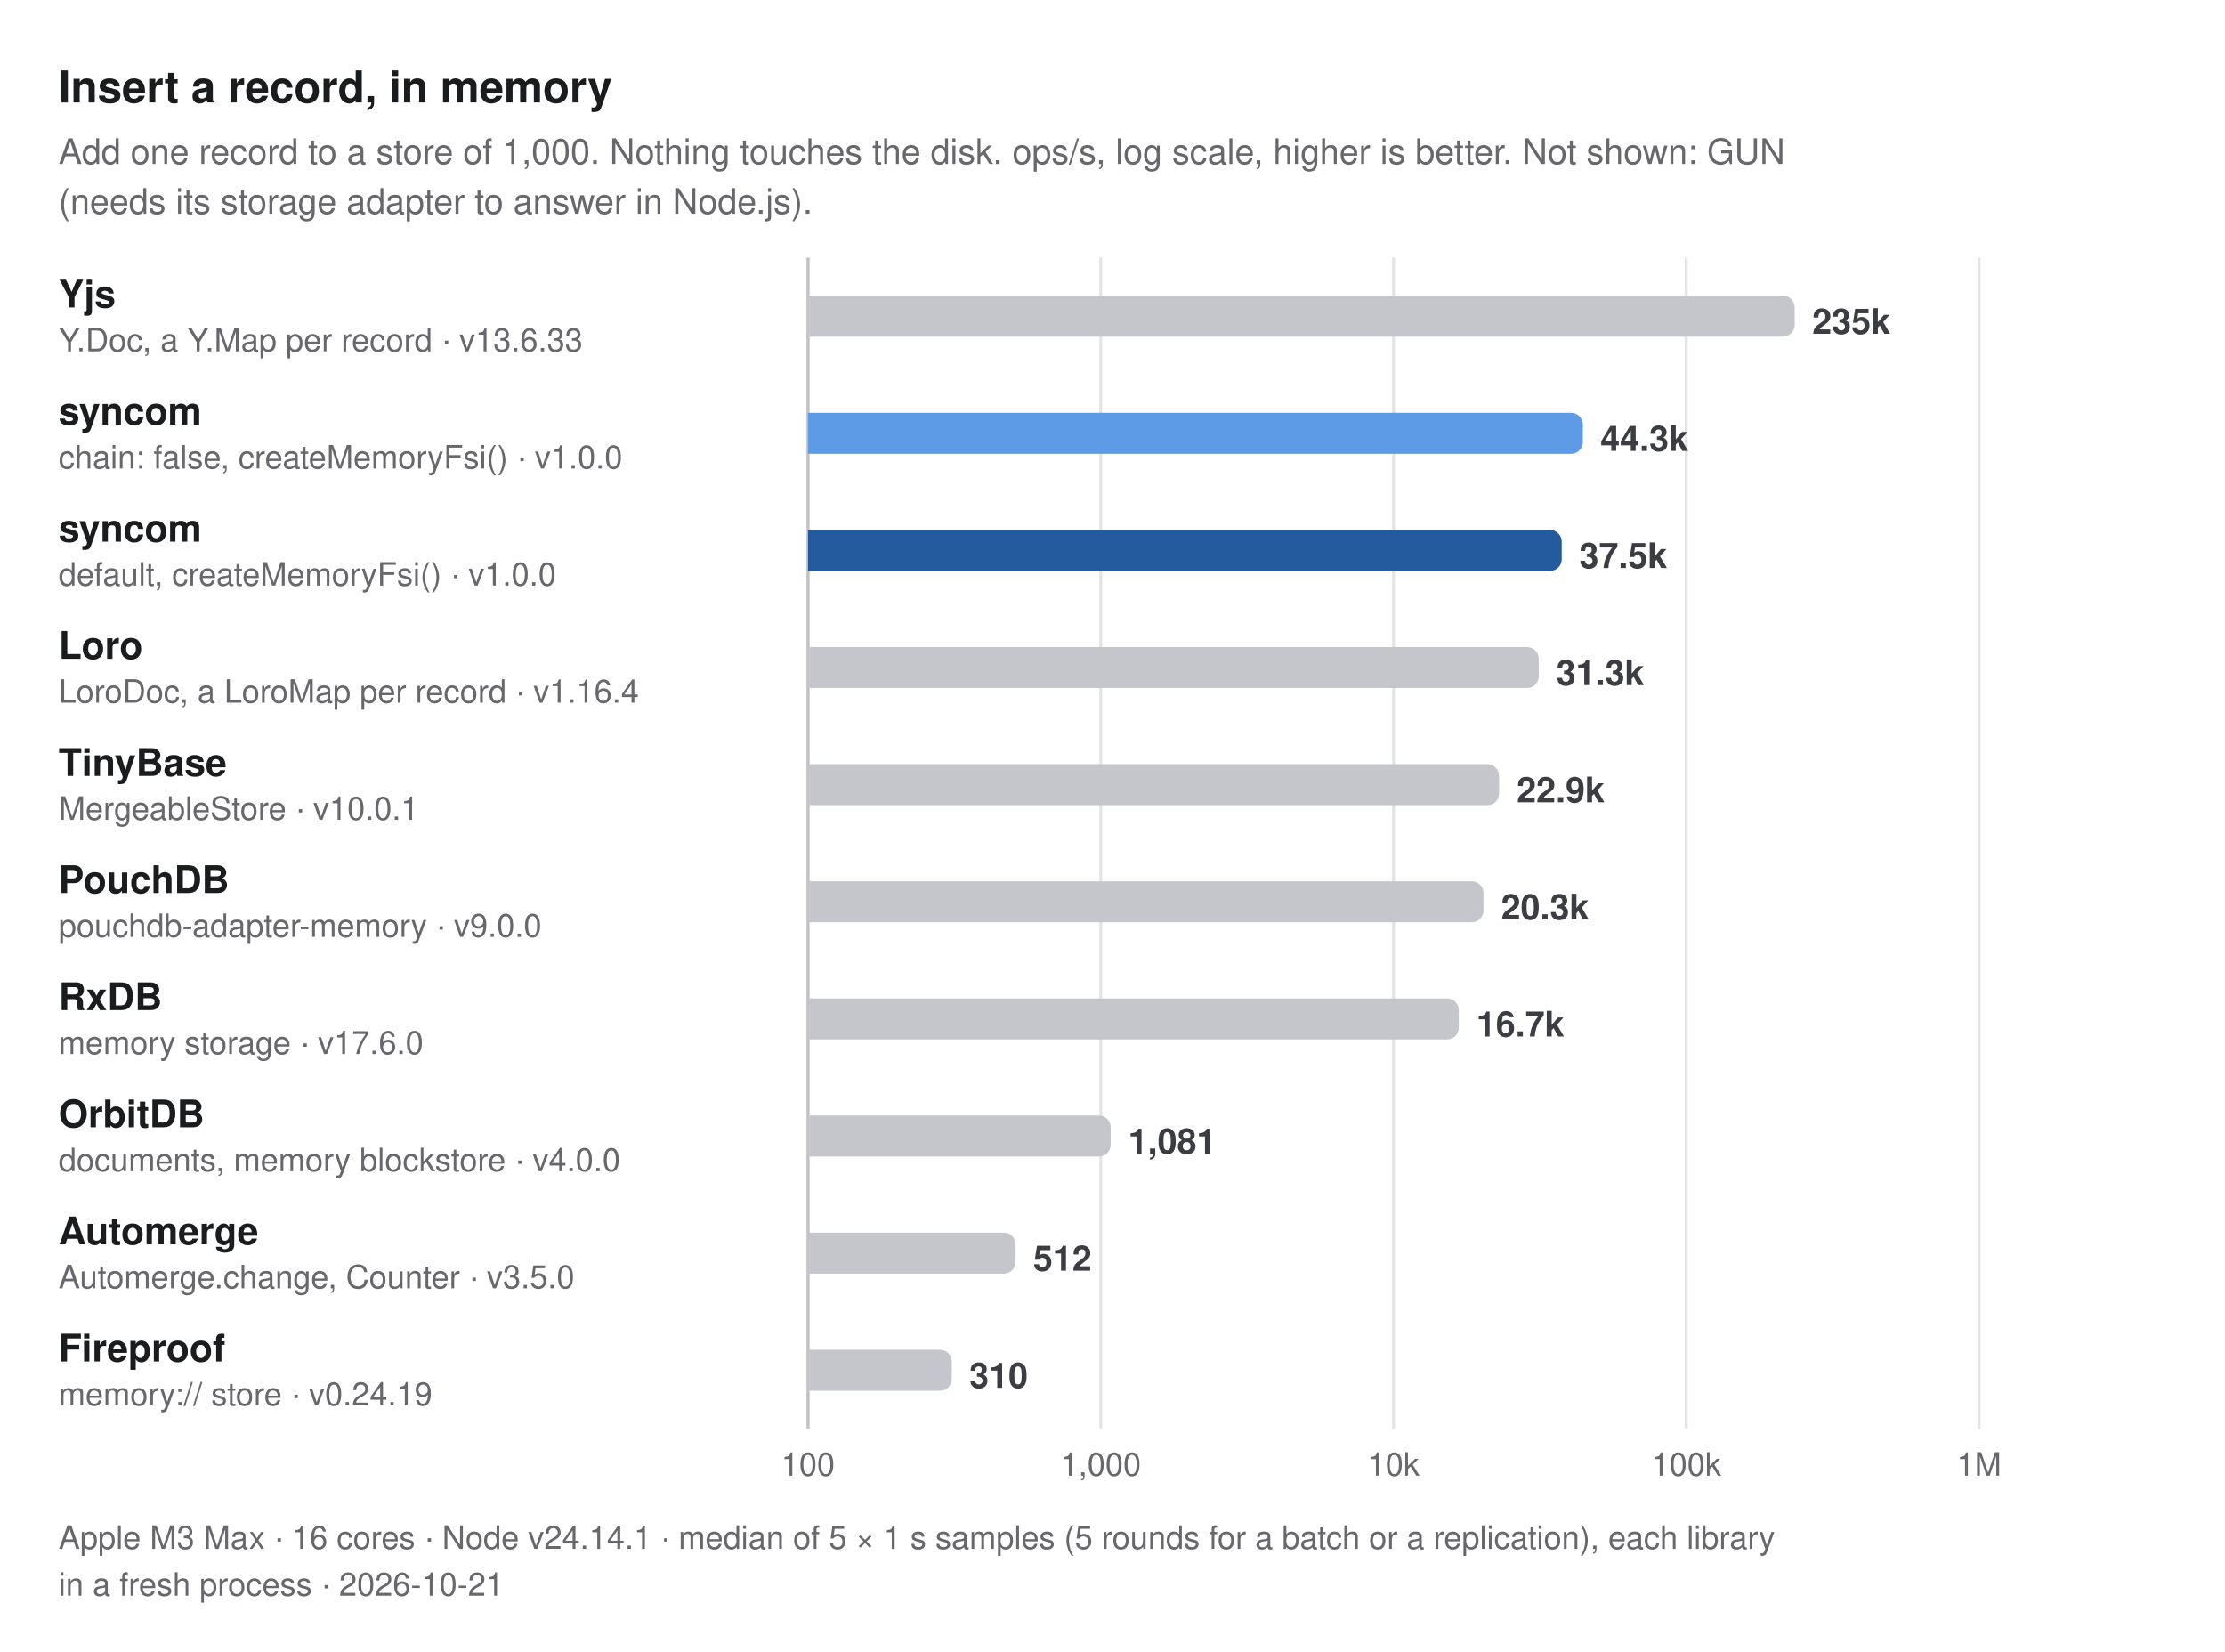
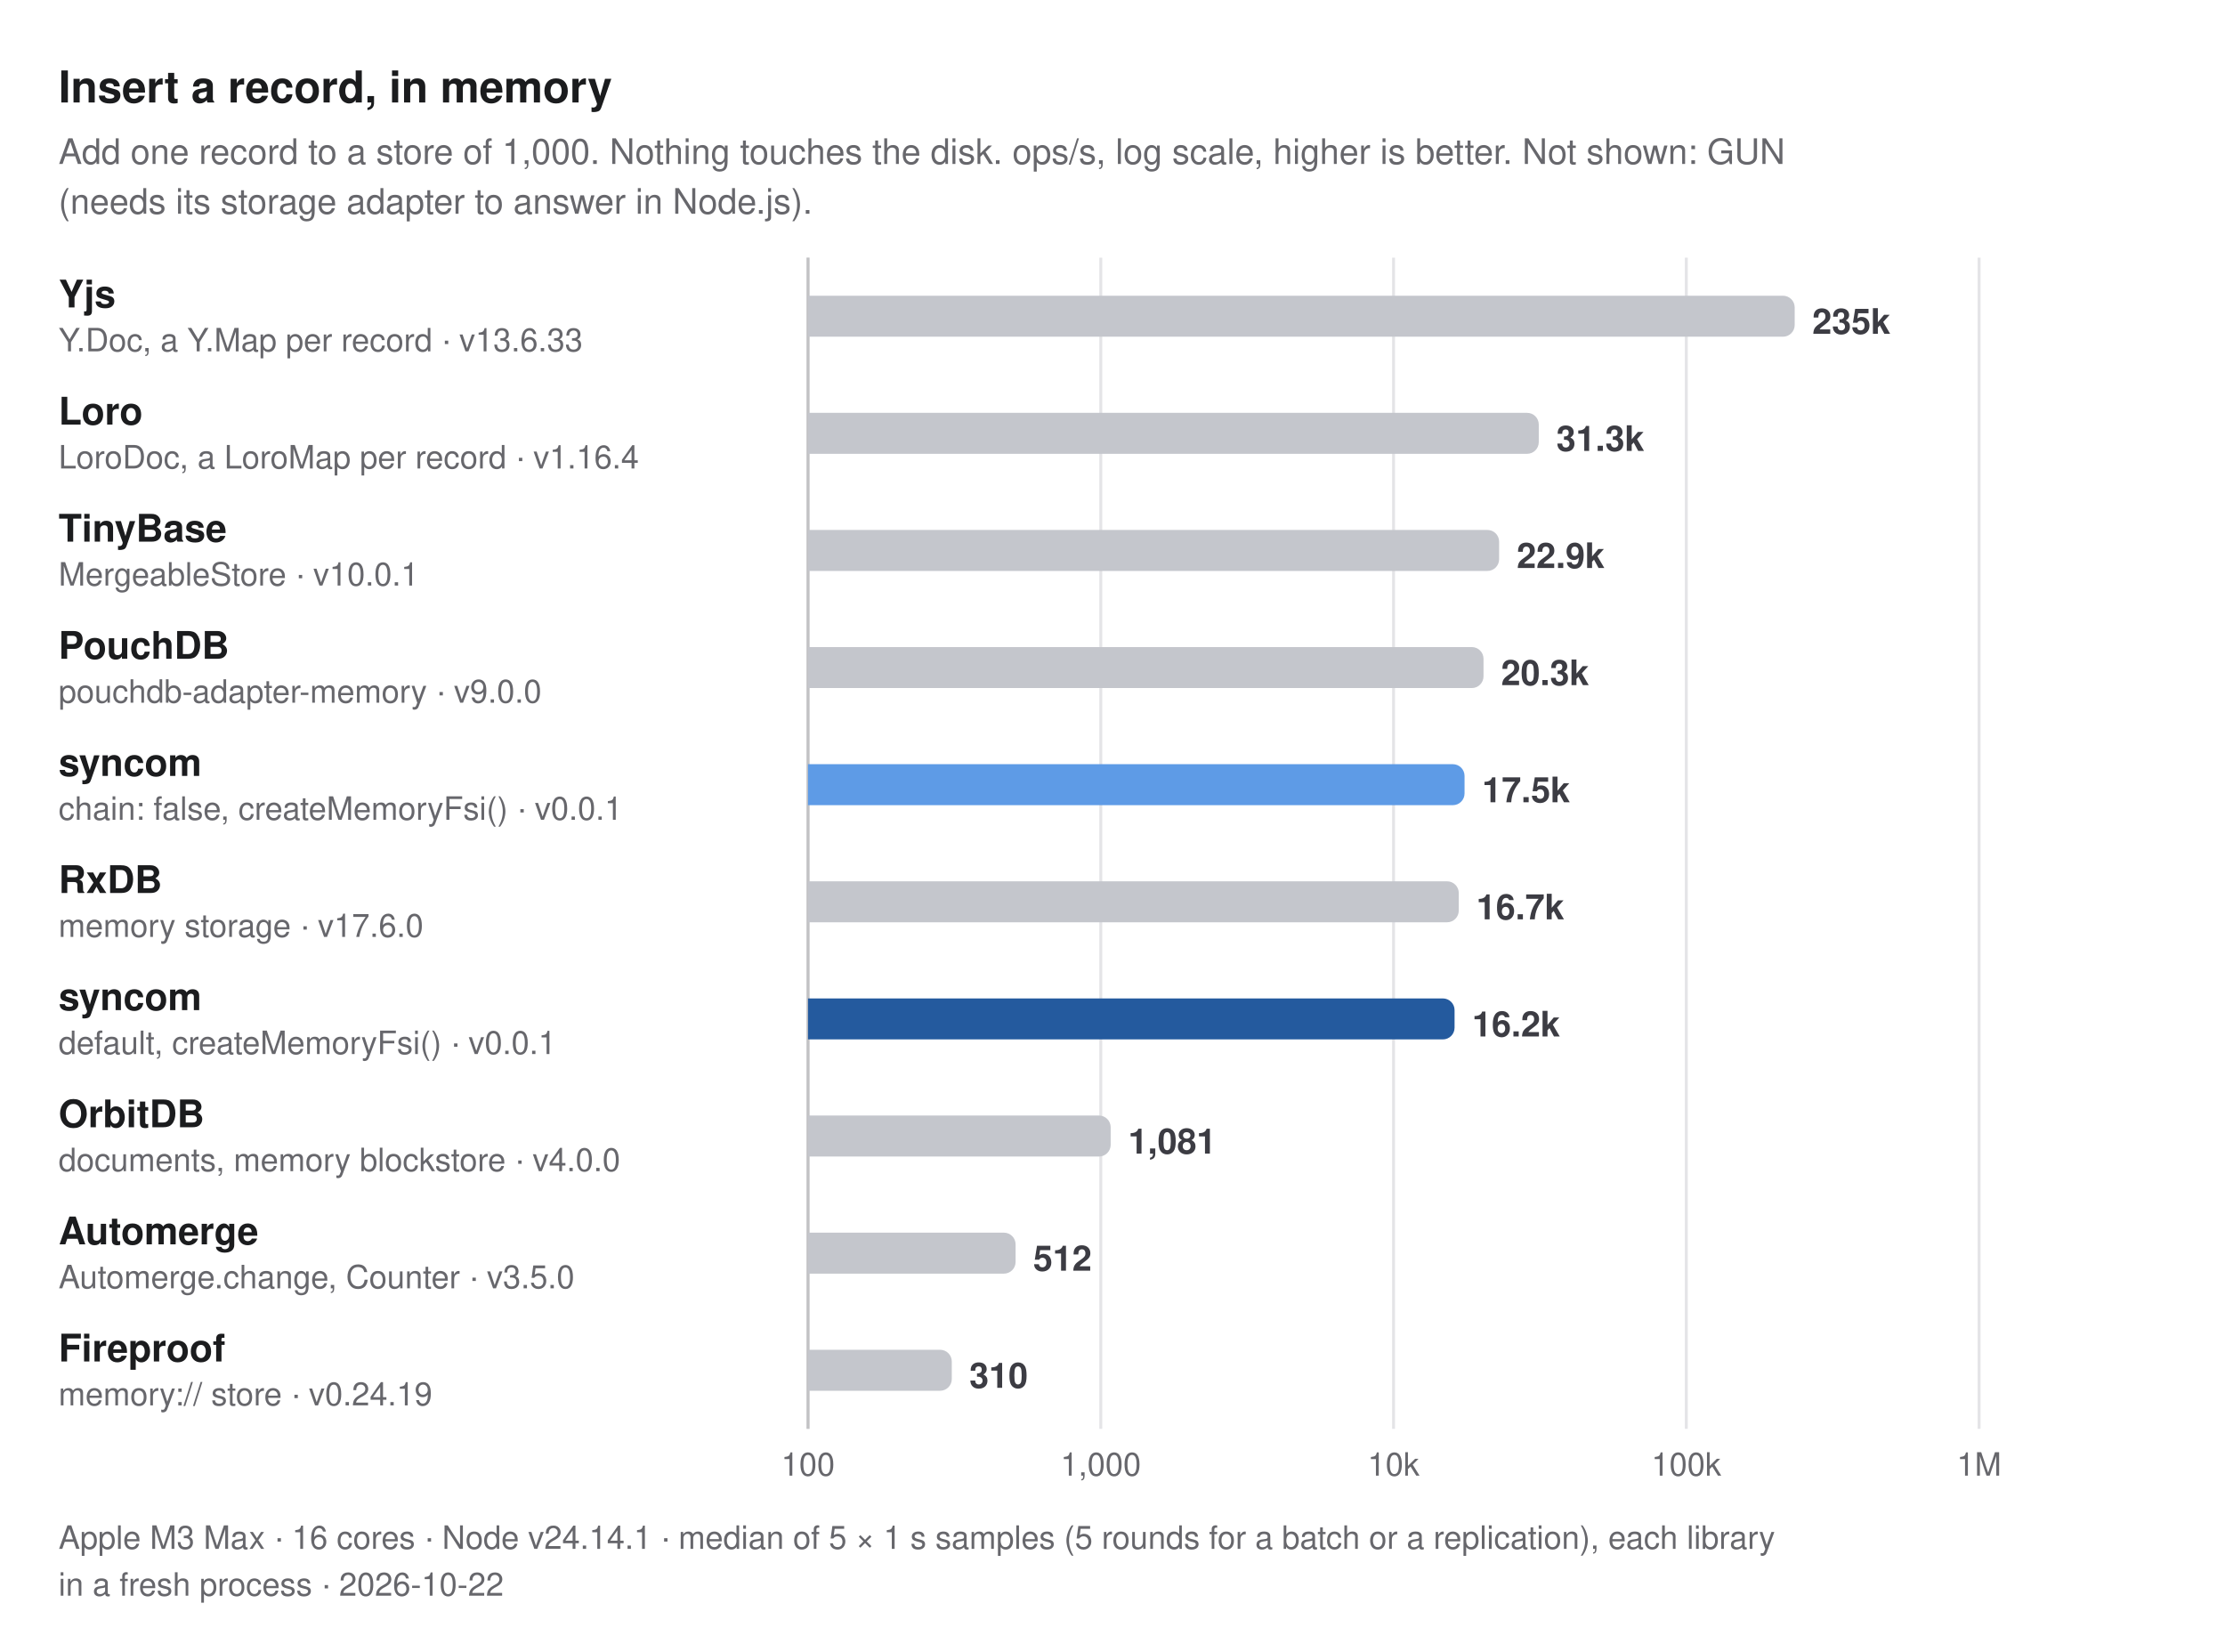
<svg xmlns="http://www.w3.org/2000/svg" width="760" height="564" viewBox="0 0 760 564" role="img" aria-label="Insert a record, in memory. Add one record to a store of 1,000. Nothing touches the disk. ops/s, log scale, higher is better. Not shown: GUN (needs its storage adapter to answer in Node.js).">
  <style>
  text { font-family: -apple-system, BlinkMacSystemFont, "Segoe UI", Helvetica, Arial, sans-serif; }
  .title { font-size: 15px; font-weight: 700; fill: #1b1c1e; }
  .subtitle, .caption { font-size: 12px; fill: #67676c; }
  .caption { font-size: 11px; }
  .group { font-size: 11px; font-weight: 600; letter-spacing: 0.06em; fill: #67676c; }
  .label { font-size: 13px; font-weight: 600; fill: #1b1c1e; }
  .label.primary, .label.secondary { font-weight: 700; }
  .sublabel { font-size: 11px; fill: #67676c; }
  .value { font-size: 12px; font-weight: 600; fill: #3c3c43; font-variant-numeric: tabular-nums; }
  .value.small { font-size: 10px; }
  .legend { font-size: 11px; fill: #3c3c43; }
  .tick { font-size: 11px; fill: #67676c; font-variant-numeric: tabular-nums; }
  .grid { stroke: #e4e4e7; stroke-width: 1; }
  .axis { stroke: #c2c2c4; stroke-width: 1; }
  .ref { stroke: #67676c; stroke-width: 1; stroke-dasharray: 3 3; }
  .bar { fill: #c4c6cc; }
  .bar.primary { fill: #245a9e; }
  .bar.secondary { fill: #5e9be6; }
  @media (prefers-color-scheme: dark) {
    .title, .label { fill: #dfdfd6; }
    .subtitle, .caption, .group, .sublabel, .tick { fill: #98989f; }
    .value, .legend { fill: #c2c2c4; }
    .grid { stroke: #2e2e32; }
    .axis { stroke: #48484c; }
    .ref { stroke: #98989f; }
    .bar { fill: #46474e; }
    .bar.primary { fill: #8dbcf2; }
    .bar.secondary { fill: #3d7bd0; }
  }
</style>
  <text class="title" x="20" y="35">Insert a record, in memory</text>
  <text class="subtitle" x="20" y="56">Add one record to a store of 1,000. Nothing touches the disk. ops/s, log scale, higher is better. Not shown: GUN</text>
  <text class="subtitle" x="20" y="73">(needs its storage adapter to answer in Node.js).</text>
  <line class="grid" x1="276" y1="88" x2="276" y2="488" />
  <text class="tick" x="276" y="504" text-anchor="middle">100</text>
  <line class="grid" x1="376" y1="88" x2="376" y2="488" />
  <text class="tick" x="376" y="504" text-anchor="middle">1,000</text>
  <line class="grid" x1="476" y1="88" x2="476" y2="488" />
  <text class="tick" x="476" y="504" text-anchor="middle">10k</text>
  <line class="grid" x1="576" y1="88" x2="576" y2="488" />
  <text class="tick" x="576" y="504" text-anchor="middle">100k</text>
  <line class="grid" x1="676" y1="88" x2="676" y2="488" />
  <text class="tick" x="676" y="504" text-anchor="middle">1M</text>
  <line class="axis" x1="276" y1="88" x2="276" y2="488" />
  <g>
    <text class="label" x="20" y="105">Yjs</text>
    <text class="sublabel" x="20" y="120">Y.Doc, a Y.Map per record · v13.6.33</text>
    <path class="bar" d="M276,101H609.02A4,4 0 0 1 613.02,105V111A4,4 0 0 1 609.02,115H276Z" />
    <text class="value" x="619.02" y="114">235k</text>
  </g>
  <g>
-     <text class="label secondary" x="20" y="145">syncom</text>
-     <text class="sublabel" x="20" y="160">chain: false, createMemoryFsi() · v1.0.0</text>
-     <path class="bar secondary" d="M276,141H536.666A4,4 0 0 1 540.666,145V151A4,4 0 0 1 536.666,155H276Z" />
-     <text class="value" x="546.666" y="154">44.3k</text>
+     <text class="label" x="20" y="145">Loro</text>
+     <text class="sublabel" x="20" y="160">LoroDoc, a LoroMap per record · v1.16.4</text>
+     <path class="bar" d="M276,141H521.607A4,4 0 0 1 525.607,145V151A4,4 0 0 1 521.607,155H276Z" />
+     <text class="value" x="531.607" y="154">31.3k</text>
  </g>
  <g>
-     <text class="label primary" x="20" y="185">syncom</text>
-     <text class="sublabel" x="20" y="200">default, createMemoryFsi() · v1.0.0</text>
-     <path class="bar primary" d="M276,181H529.448A4,4 0 0 1 533.448,185V191A4,4 0 0 1 529.448,195H276Z" />
-     <text class="value" x="539.448" y="194">37.5k</text>
+     <text class="label" x="20" y="185">TinyBase</text>
+     <text class="sublabel" x="20" y="200">MergeableStore · v10.0.1</text>
+     <path class="bar" d="M276,181H508.061A4,4 0 0 1 512.061,185V191A4,4 0 0 1 508.061,195H276Z" />
+     <text class="value" x="518.061" y="194">22.9k</text>
  </g>
  <g>
-     <text class="label" x="20" y="225">Loro</text>
-     <text class="sublabel" x="20" y="240">LoroDoc, a LoroMap per record · v1.16.4</text>
-     <path class="bar" d="M276,221H521.607A4,4 0 0 1 525.607,225V231A4,4 0 0 1 521.607,235H276Z" />
-     <text class="value" x="531.607" y="234">31.3k</text>
+     <text class="label" x="20" y="225">PouchDB</text>
+     <text class="sublabel" x="20" y="240">pouchdb-adapter-memory · v9.0.0</text>
+     <path class="bar" d="M276,221H502.731A4,4 0 0 1 506.731,225V231A4,4 0 0 1 502.731,235H276Z" />
+     <text class="value" x="512.731" y="234">20.3k</text>
  </g>
  <g>
-     <text class="label" x="20" y="265">TinyBase</text>
-     <text class="sublabel" x="20" y="280">MergeableStore · v10.0.1</text>
-     <path class="bar" d="M276,261H508.061A4,4 0 0 1 512.061,265V271A4,4 0 0 1 508.061,275H276Z" />
-     <text class="value" x="518.061" y="274">22.9k</text>
+     <text class="label secondary" x="20" y="265">syncom</text>
+     <text class="sublabel" x="20" y="280">chain: false, createMemoryFsi() · v0.0.1</text>
+     <path class="bar secondary" d="M276,261H496.25A4,4 0 0 1 500.25,265V271A4,4 0 0 1 496.25,275H276Z" />
+     <text class="value" x="506.25" y="274">17.5k</text>
  </g>
  <g>
-     <text class="label" x="20" y="305">PouchDB</text>
-     <text class="sublabel" x="20" y="320">pouchdb-adapter-memory · v9.0.0</text>
-     <path class="bar" d="M276,301H502.731A4,4 0 0 1 506.731,305V311A4,4 0 0 1 502.731,315H276Z" />
-     <text class="value" x="512.731" y="314">20.3k</text>
+     <text class="label" x="20" y="305">RxDB</text>
+     <text class="sublabel" x="20" y="320">memory storage · v17.6.0</text>
+     <path class="bar" d="M276,301H494.278A4,4 0 0 1 498.278,305V311A4,4 0 0 1 494.278,315H276Z" />
+     <text class="value" x="504.278" y="314">16.7k</text>
  </g>
  <g>
-     <text class="label" x="20" y="345">RxDB</text>
-     <text class="sublabel" x="20" y="360">memory storage · v17.6.0</text>
-     <path class="bar" d="M276,341H494.278A4,4 0 0 1 498.278,345V351A4,4 0 0 1 494.278,355H276Z" />
-     <text class="value" x="504.278" y="354">16.7k</text>
+     <text class="label primary" x="20" y="345">syncom</text>
+     <text class="sublabel" x="20" y="360">default, createMemoryFsi() · v0.0.1</text>
+     <path class="bar primary" d="M276,341H492.841A4,4 0 0 1 496.841,345V351A4,4 0 0 1 492.841,355H276Z" />
+     <text class="value" x="502.841" y="354">16.2k</text>
  </g>
  <g>
    <text class="label" x="20" y="385">OrbitDB</text>
    <text class="sublabel" x="20" y="400">documents, memory blockstore · v4.0.0</text>
    <path class="bar" d="M276,381H375.377A4,4 0 0 1 379.377,385V391A4,4 0 0 1 375.377,395H276Z" />
    <text class="value" x="385.377" y="394">1,081</text>
  </g>
  <g>
    <text class="label" x="20" y="425">Automerge</text>
    <text class="sublabel" x="20" y="440">Automerge.change, Counter · v3.5.0</text>
    <path class="bar" d="M276,421H342.901A4,4 0 0 1 346.901,425V431A4,4 0 0 1 342.901,435H276Z" />
    <text class="value" x="352.901" y="434">512</text>
  </g>
  <g>
    <text class="label" x="20" y="465">Fireproof</text>
    <text class="sublabel" x="20" y="480">memory:// store · v0.24.19</text>
    <path class="bar" d="M276,461H321.104A4,4 0 0 1 325.104,465V471A4,4 0 0 1 321.104,475H276Z" />
    <text class="value" x="331.104" y="474">310</text>
  </g>
  <text class="caption" x="20" y="529">Apple M3 Max · 16 cores · Node v24.14.1 · median of 5 × 1 s samples (5 rounds for a batch or a replication), each library</text>
-   <text class="caption" x="20" y="545">in a fresh process · 2026-10-21</text>
+   <text class="caption" x="20" y="545">in a fresh process · 2026-10-22</text>
</svg>
